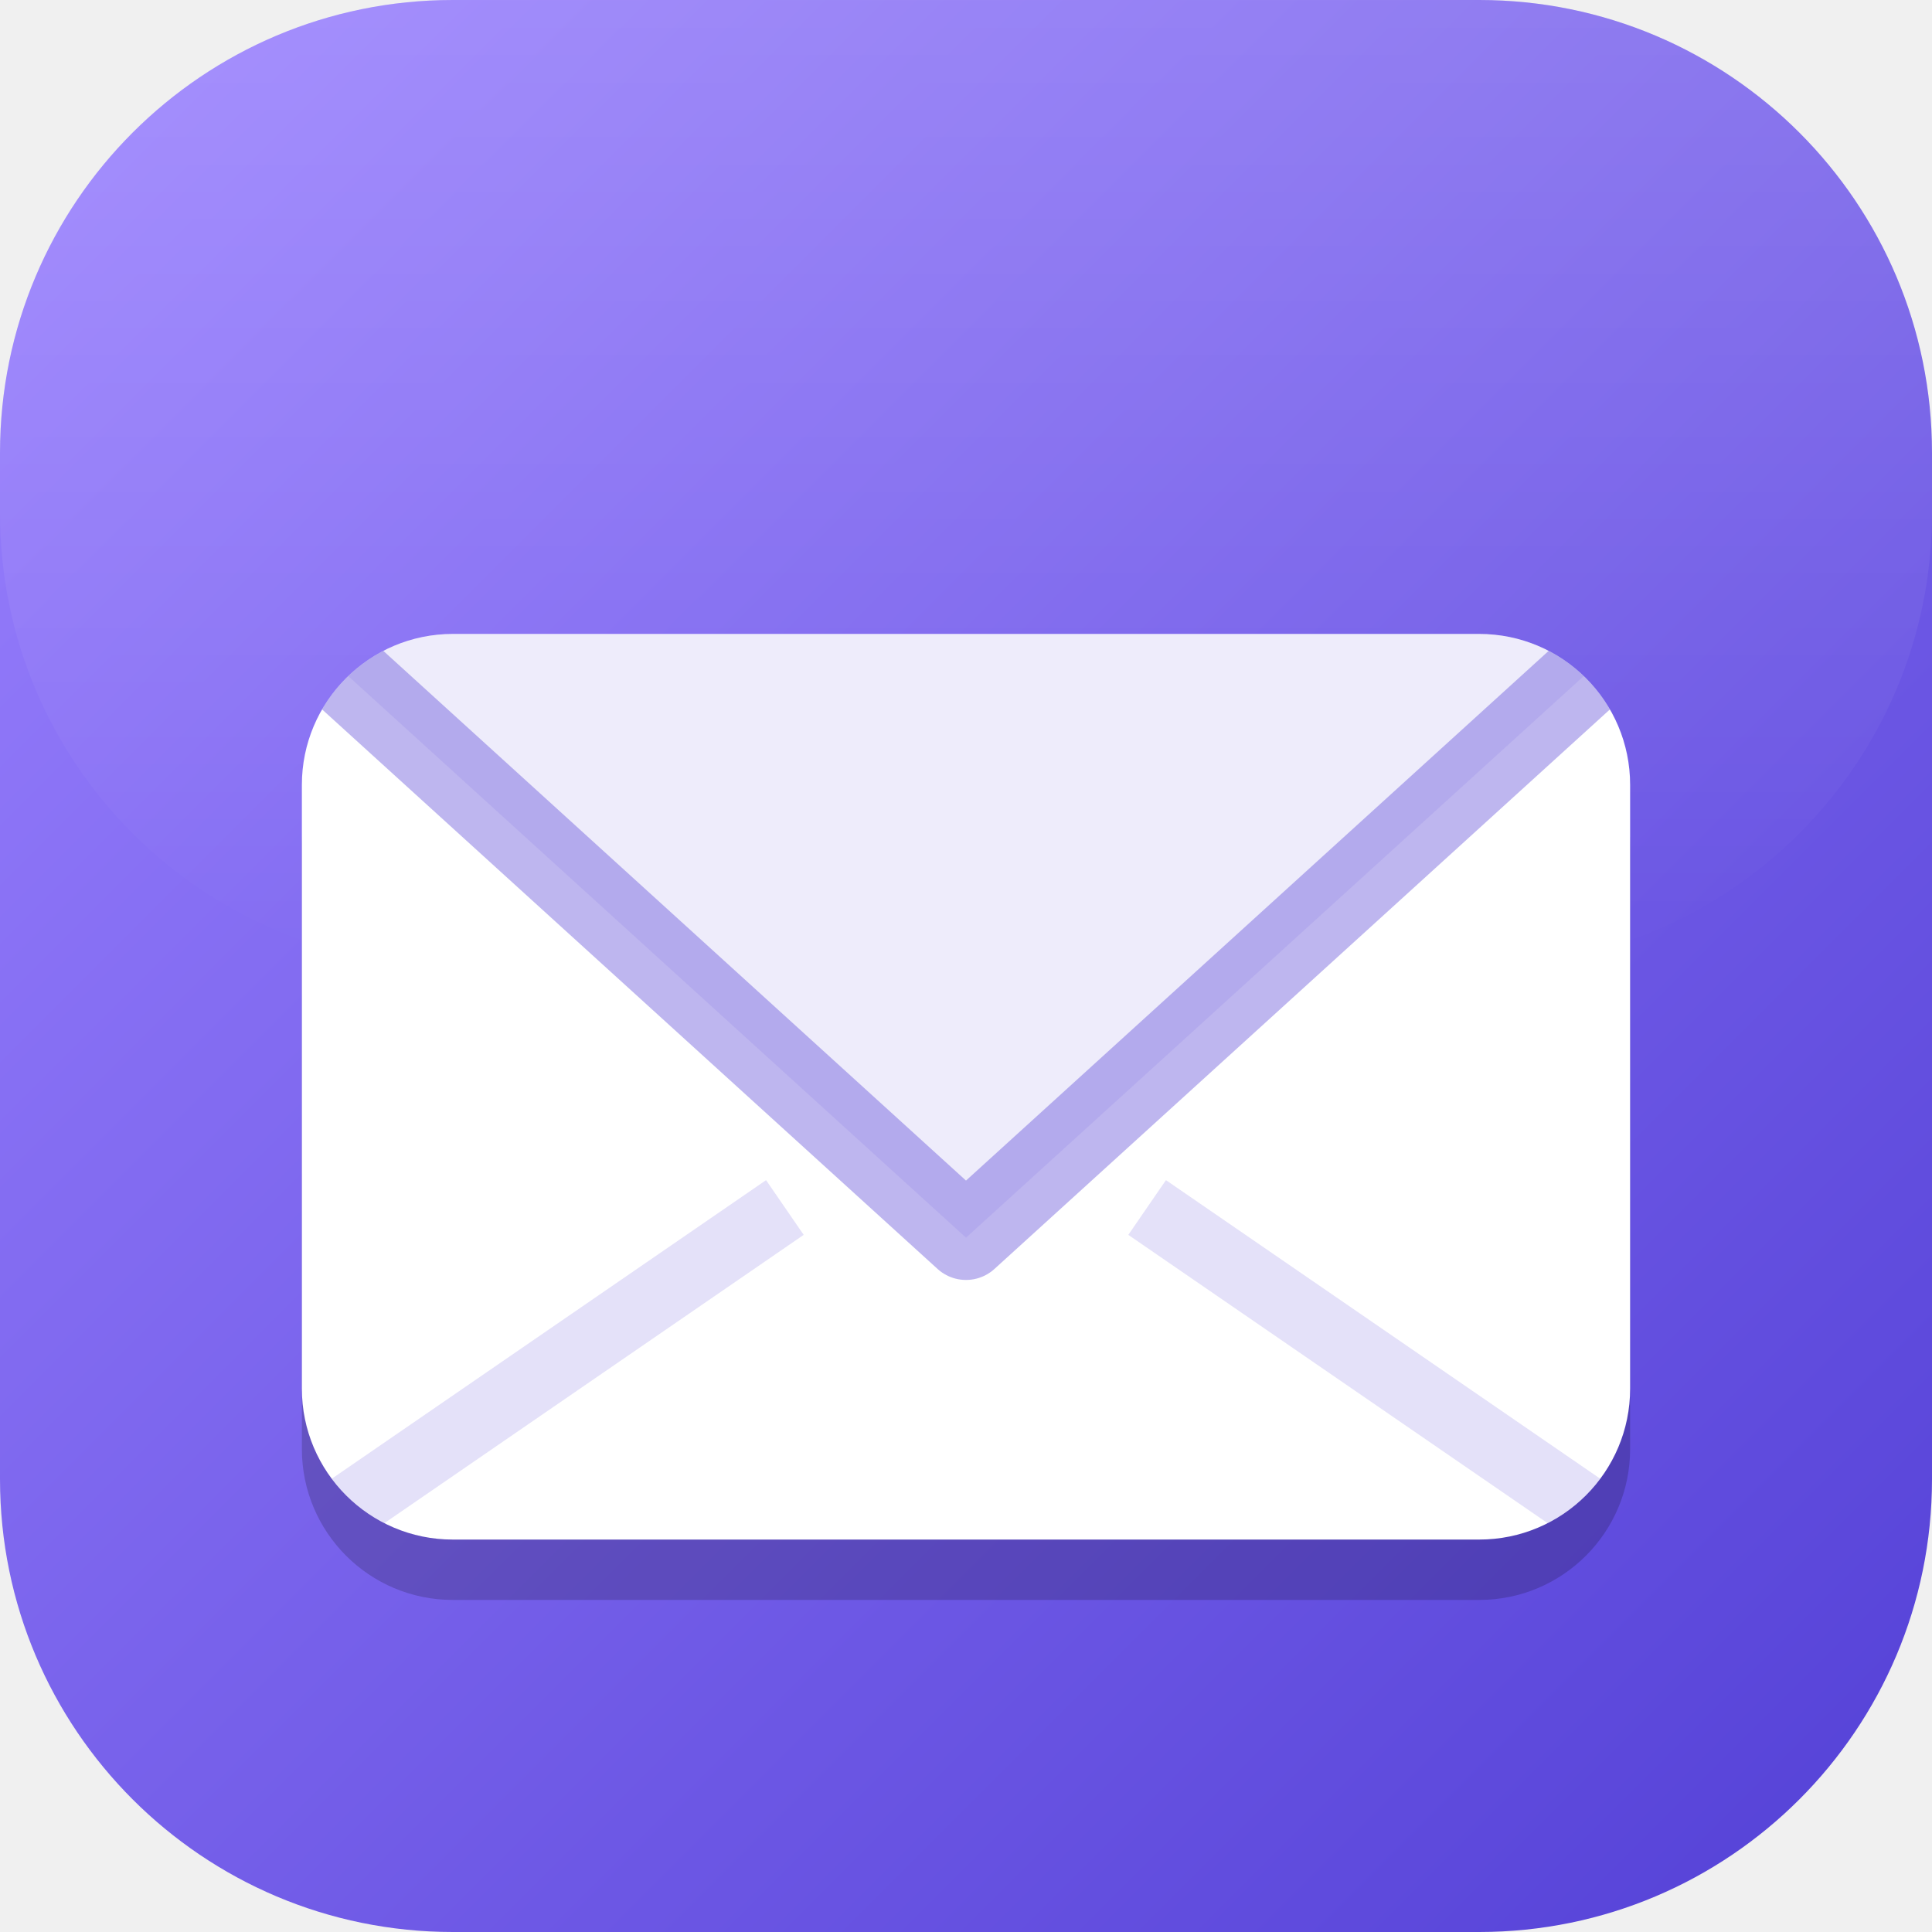
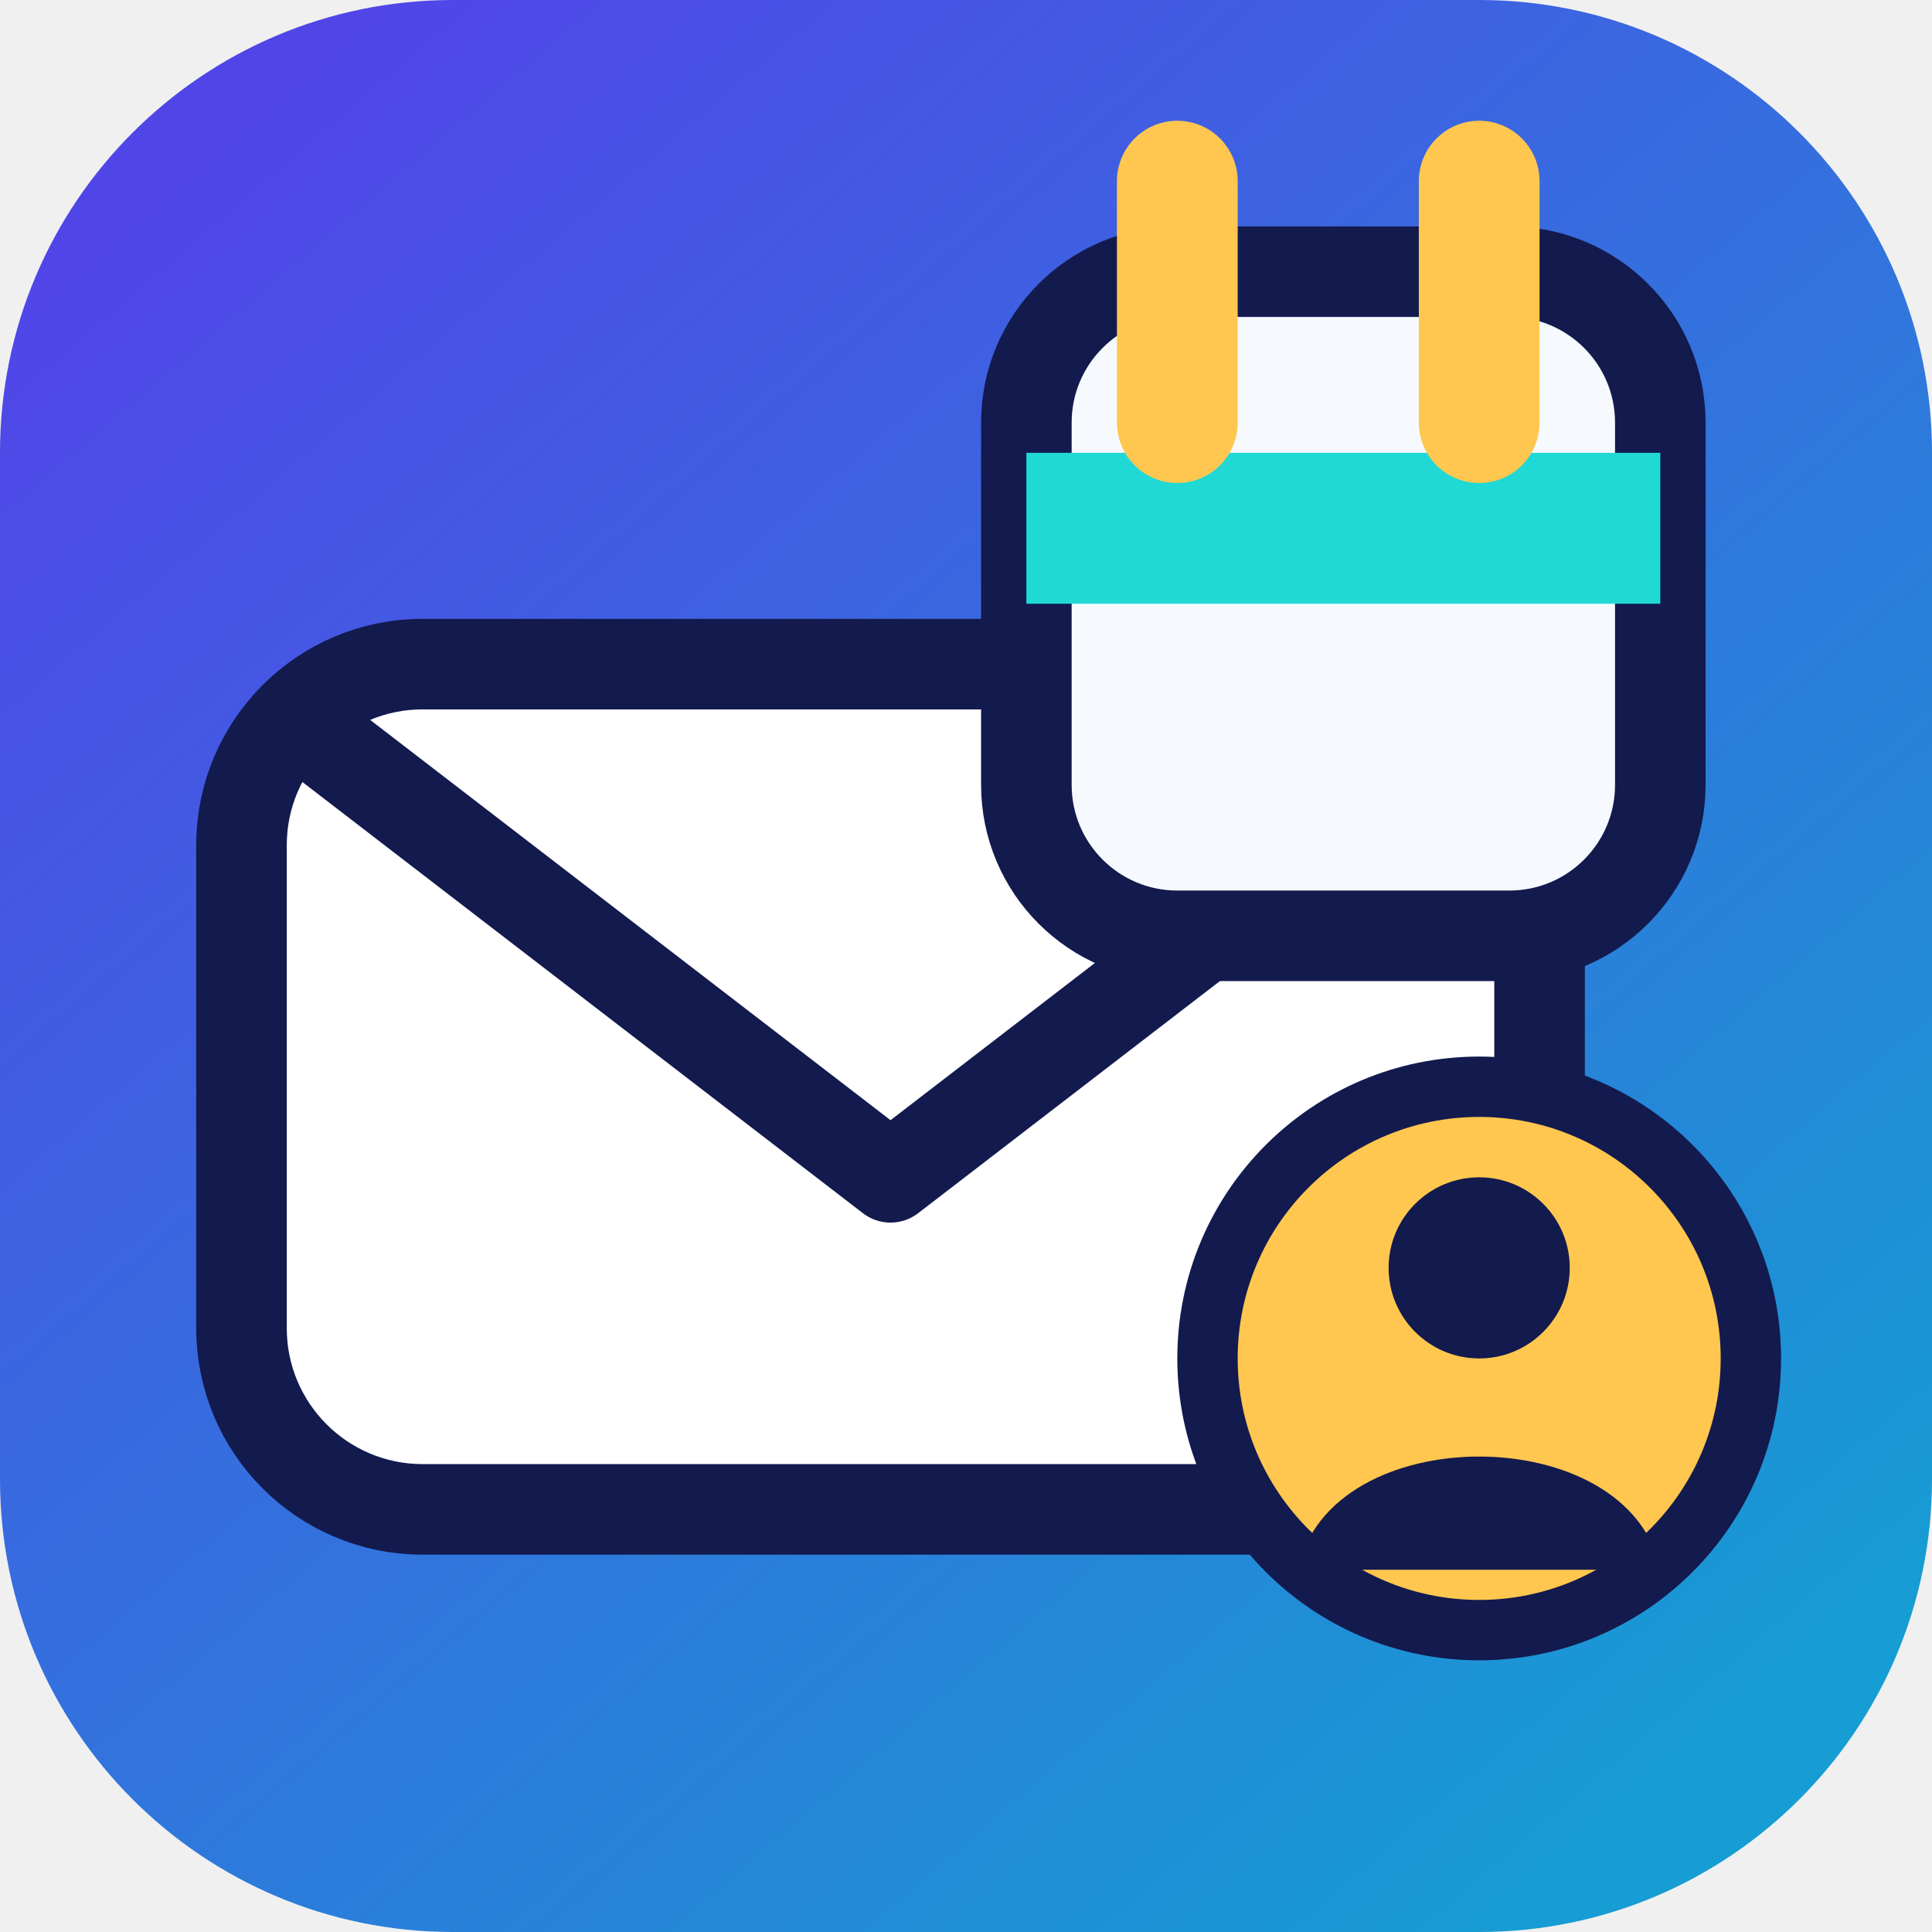
- <svg xmlns="http://www.w3.org/2000/svg" id="Mailflow_Logo" data-name="Mailflow Logo" viewBox="0 0 32 32">
+ <svg xmlns="http://www.w3.org/2000/svg" viewBox="0 0 64 64">
  <defs>
-     <style>
-       .cls-1 {
-         fill: url(#linear-gradient-2);
-       }
- 
-       .cls-2 {
-         fill: #fff;
-       }
- 
-       .cls-3, .cls-4, .cls-5 {
-         fill: none;
-       }
- 
-       .cls-6 {
-         opacity: .18;
-       }
- 
-       .cls-7 {
-         clip-path: url(#clippath-1);
-       }
- 
-       .cls-4 {
-         opacity: .38;
-         stroke-linejoin: round;
-         stroke-width: 1.4px;
-       }
- 
-       .cls-4, .cls-5 {
-         stroke: #5340d6;
-       }
- 
-       .cls-5 {
-         opacity: .16;
-         stroke-miterlimit: 10;
-         stroke-width: 1.1px;
-       }
- 
-       .cls-8 {
-         clip-path: url(#clippath-2);
-       }
- 
-       .cls-9 {
-         fill: #5340d6;
-         opacity: .1;
-       }
- 
-       .cls-10 {
-         fill: url(#linear-gradient);
-       }
- 
-       .cls-11 {
-         clip-path: url(#clippath);
-       }
-     </style>
-     <linearGradient id="linear-gradient" x1="-913.53" y1="540.66" x2="-912.53" y2="539.66" gradientTransform="translate(29233 17301) scale(32 -32)" gradientUnits="userSpaceOnUse">
-       <stop offset="0" stop-color="#9b82ff" />
-       <stop offset="1" stop-color="#5340d6" />
+     <linearGradient id="b" x1="8" y1="4" x2="56" y2="60" gradientUnits="userSpaceOnUse">
+       <stop stop-color="#5046e8" />
+       <stop offset="1" stop-color="#169dd3" />
    </linearGradient>
-     <linearGradient id="linear-gradient-2" x1="-913.03" y1="524.31" x2="-913.03" y2="523.31" gradientTransform="translate(29233 8389) scale(32 -16)" gradientUnits="userSpaceOnUse">
-       <stop offset="0" stop-color="#fff" stop-opacity=".14" />
-       <stop offset="1" stop-color="#fff" stop-opacity="0" />
-     </linearGradient>
-     <clipPath id="clippath">
-       <rect class="cls-3" x="5" y="10.5" width="22" height="15" rx="2.5" ry="2.5" />
-     </clipPath>
-     <clipPath id="clippath-1">
-       <rect class="cls-3" x="5" y="10.5" width="22" height="15" rx="2.5" ry="2.5" />
-     </clipPath>
-     <clipPath id="clippath-2">
-       <rect id="Envelope_body-2" data-name="Envelope body" class="cls-3" x="5" y="10.5" width="22" height="15" rx="2.5" ry="2.5" />
-     </clipPath>
  </defs>
-   <rect id="Background" class="cls-10" width="32" height="32" rx="7.5" ry="7.5" />
-   <rect id="Subtle_top-gloss_highlight" data-name="Subtle top-gloss highlight" class="cls-1" width="32" height="16" rx="7.5" ry="7.5" />
-   <rect id="Envelope_drop_shadow" data-name="Envelope drop shadow" class="cls-6" x="5" y="11.5" width="22" height="15" rx="2.5" ry="2.5" />
-   <rect id="Envelope_body" data-name="Envelope body" class="cls-2" x="5" y="10.5" width="22" height="15" rx="2.5" ry="2.5" />
-   <g id="Flap_top-triangle_shading_fold_shadow_" data-name="Flap top-triangle shading (fold shadow)">
-     <g class="cls-11">
-       <path class="cls-9" d="M5,10.5l11,10,11-10H5Z" />
-     </g>
+   <rect width="64" height="64" rx="15" fill="url(#b)" />
+   <g stroke="#131a4e" stroke-linejoin="round" stroke-width="3">
+     <rect x="8" y="22" width="43" height="28" rx="6" fill="#fff" />
+     <path d="m10 24 19.5 15L49 24" fill="none" />
+     <rect x="34" y="9" width="21" height="22" rx="5" fill="#f6faff" />
  </g>
-   <g id="Flap_fold_line_crisp_V_indicating_envelope_crease" data-name="Flap fold line — crisp V indicating envelope crease">
-     <g class="cls-7">
-       <path class="cls-4" d="M5,10.5l11,10,11-10" />
-     </g>
-   </g>
-   <g id="Bottom_corner_seam_lines" data-name="Bottom corner seam lines">
-     <g class="cls-8">
-       <line class="cls-5" x1="5" y1="25.5" x2="13" y2="20" />
-       <line class="cls-5" x1="27" y1="25.5" x2="19" y2="20" />
-     </g>
-   </g>
+   <path d="M34 15h21v5H34z" fill="#20d9d5" />
+   <path d="M39 6v8m10-8v8" stroke="#ffc74f" stroke-linecap="round" stroke-width="4" />
+   <circle cx="49" cy="45" r="9" fill="#ffc74f" stroke="#131a4e" stroke-width="2" />
+   <circle cx="49" cy="42" r="3" fill="#131a4e" />
+   <path d="M43 52c1-5 11-5 12 0" fill="#131a4e" />
</svg>
